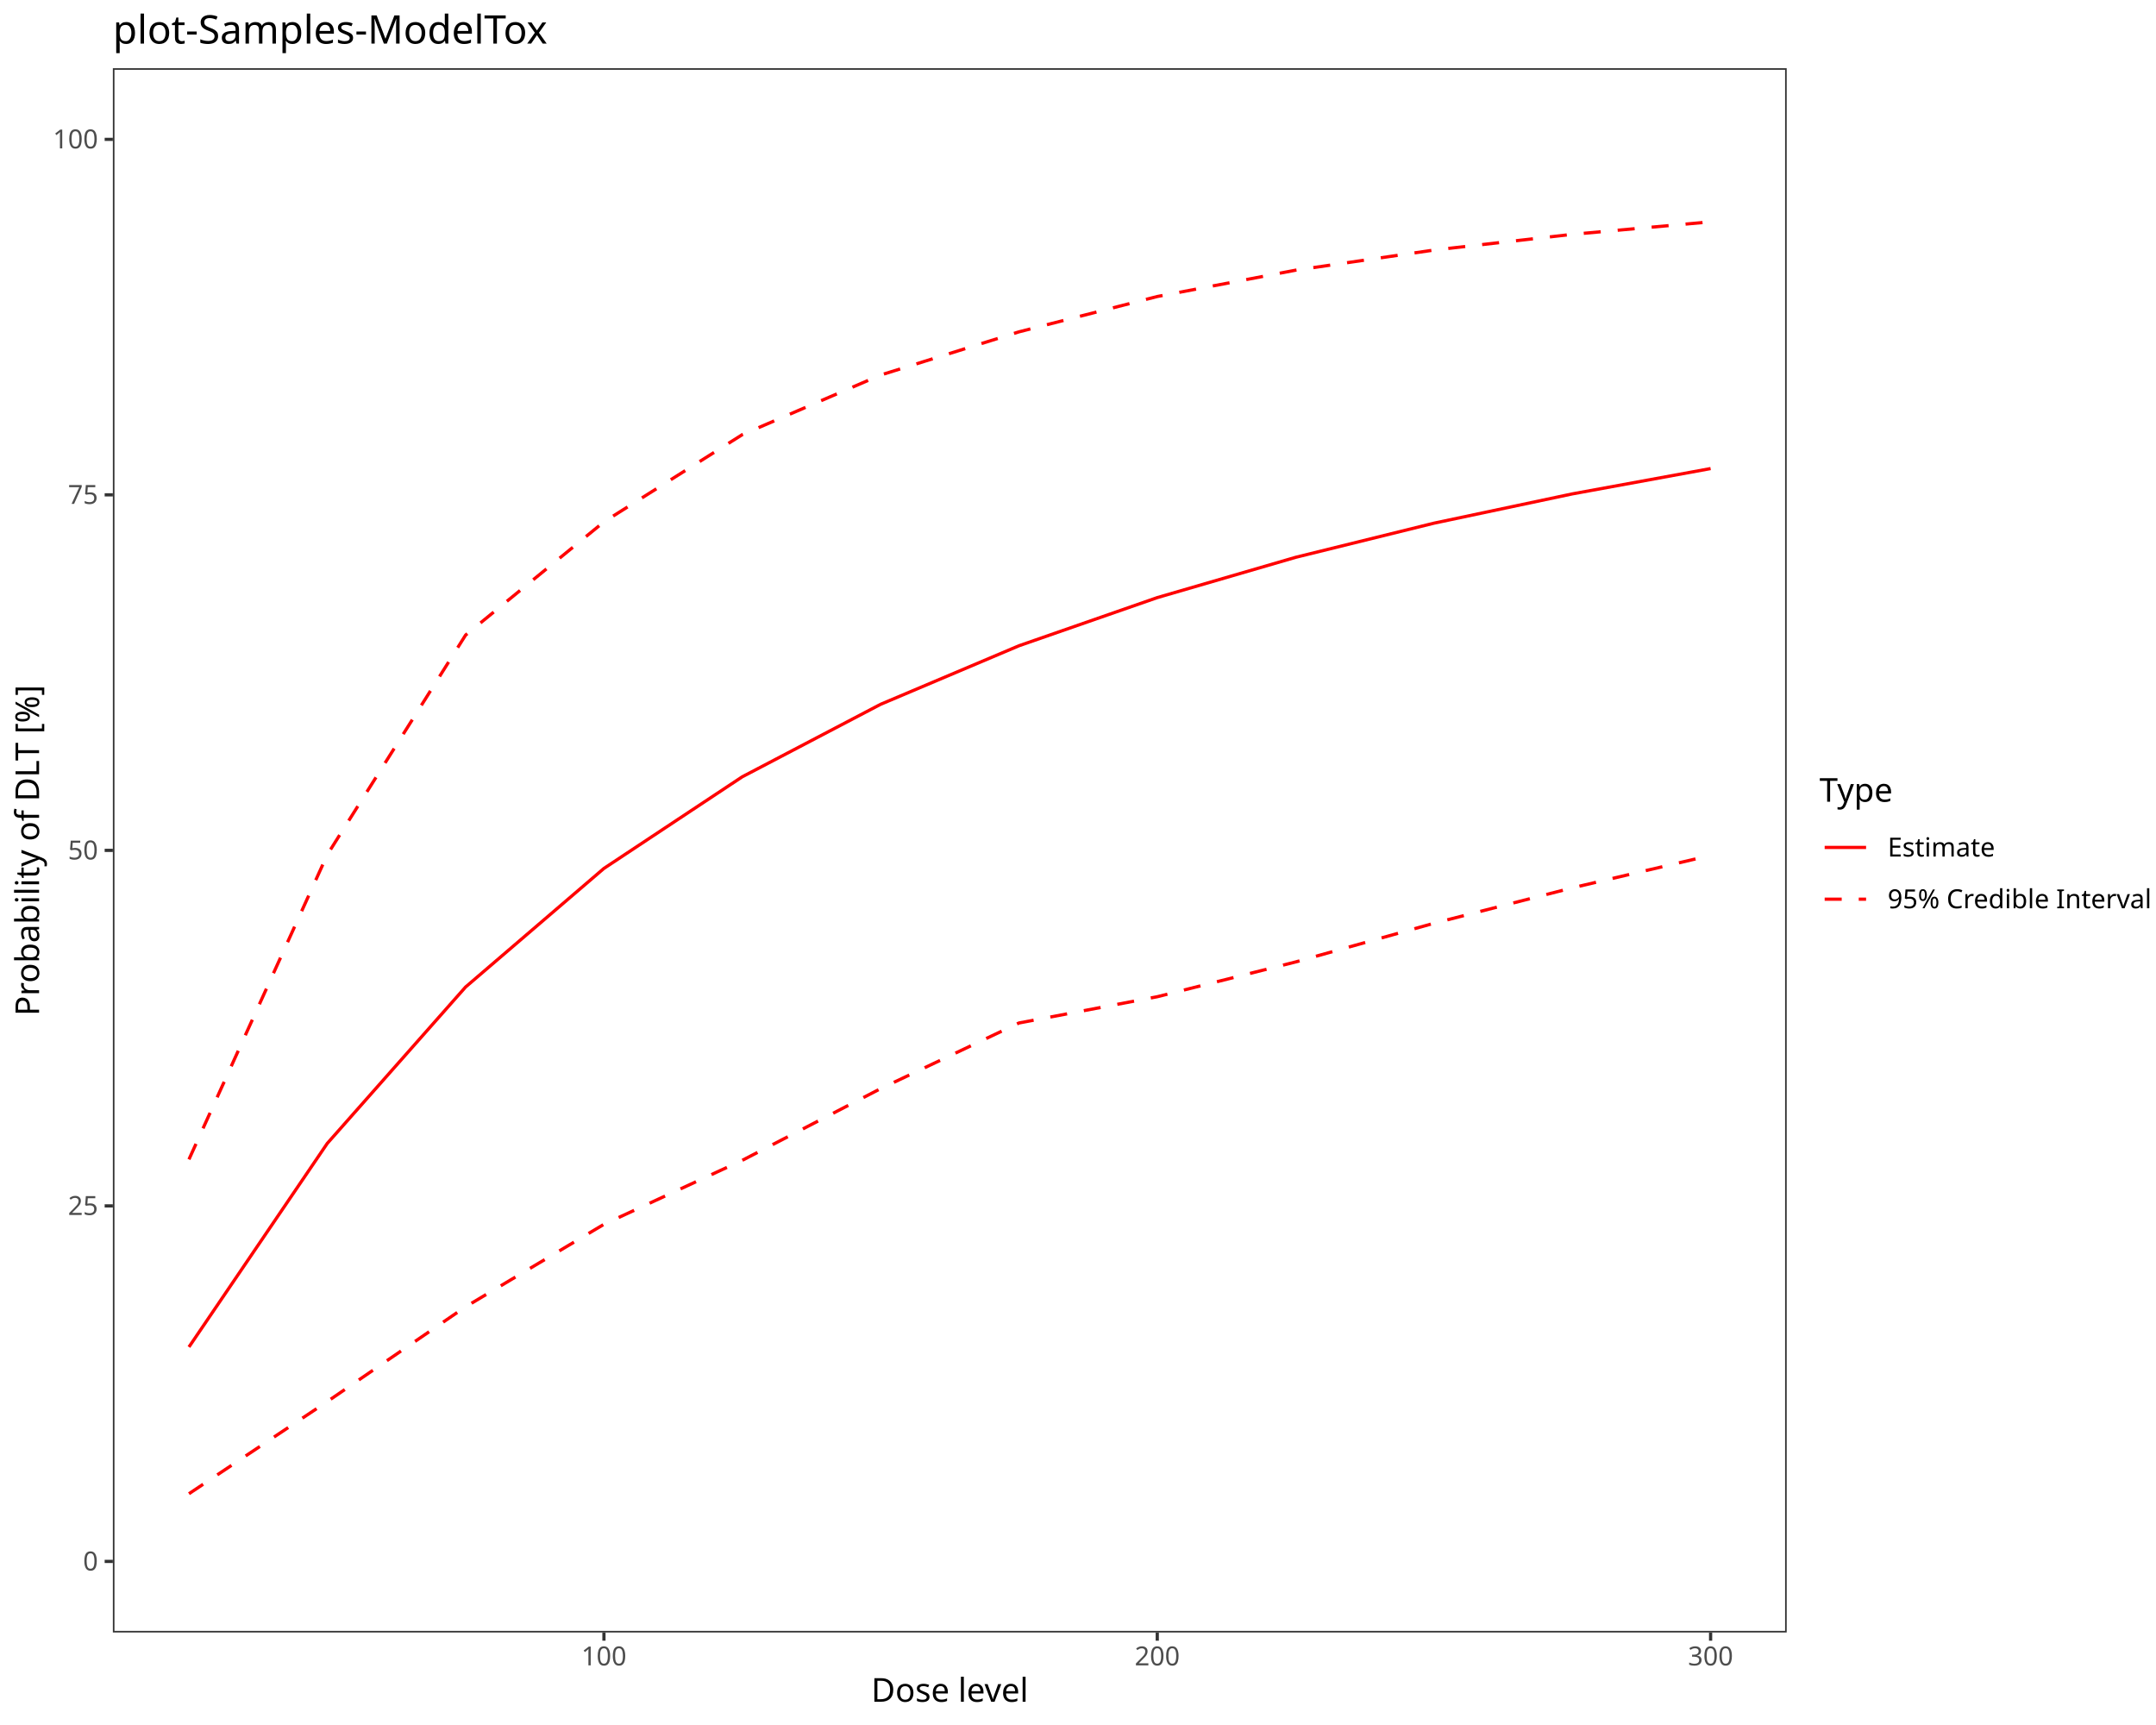
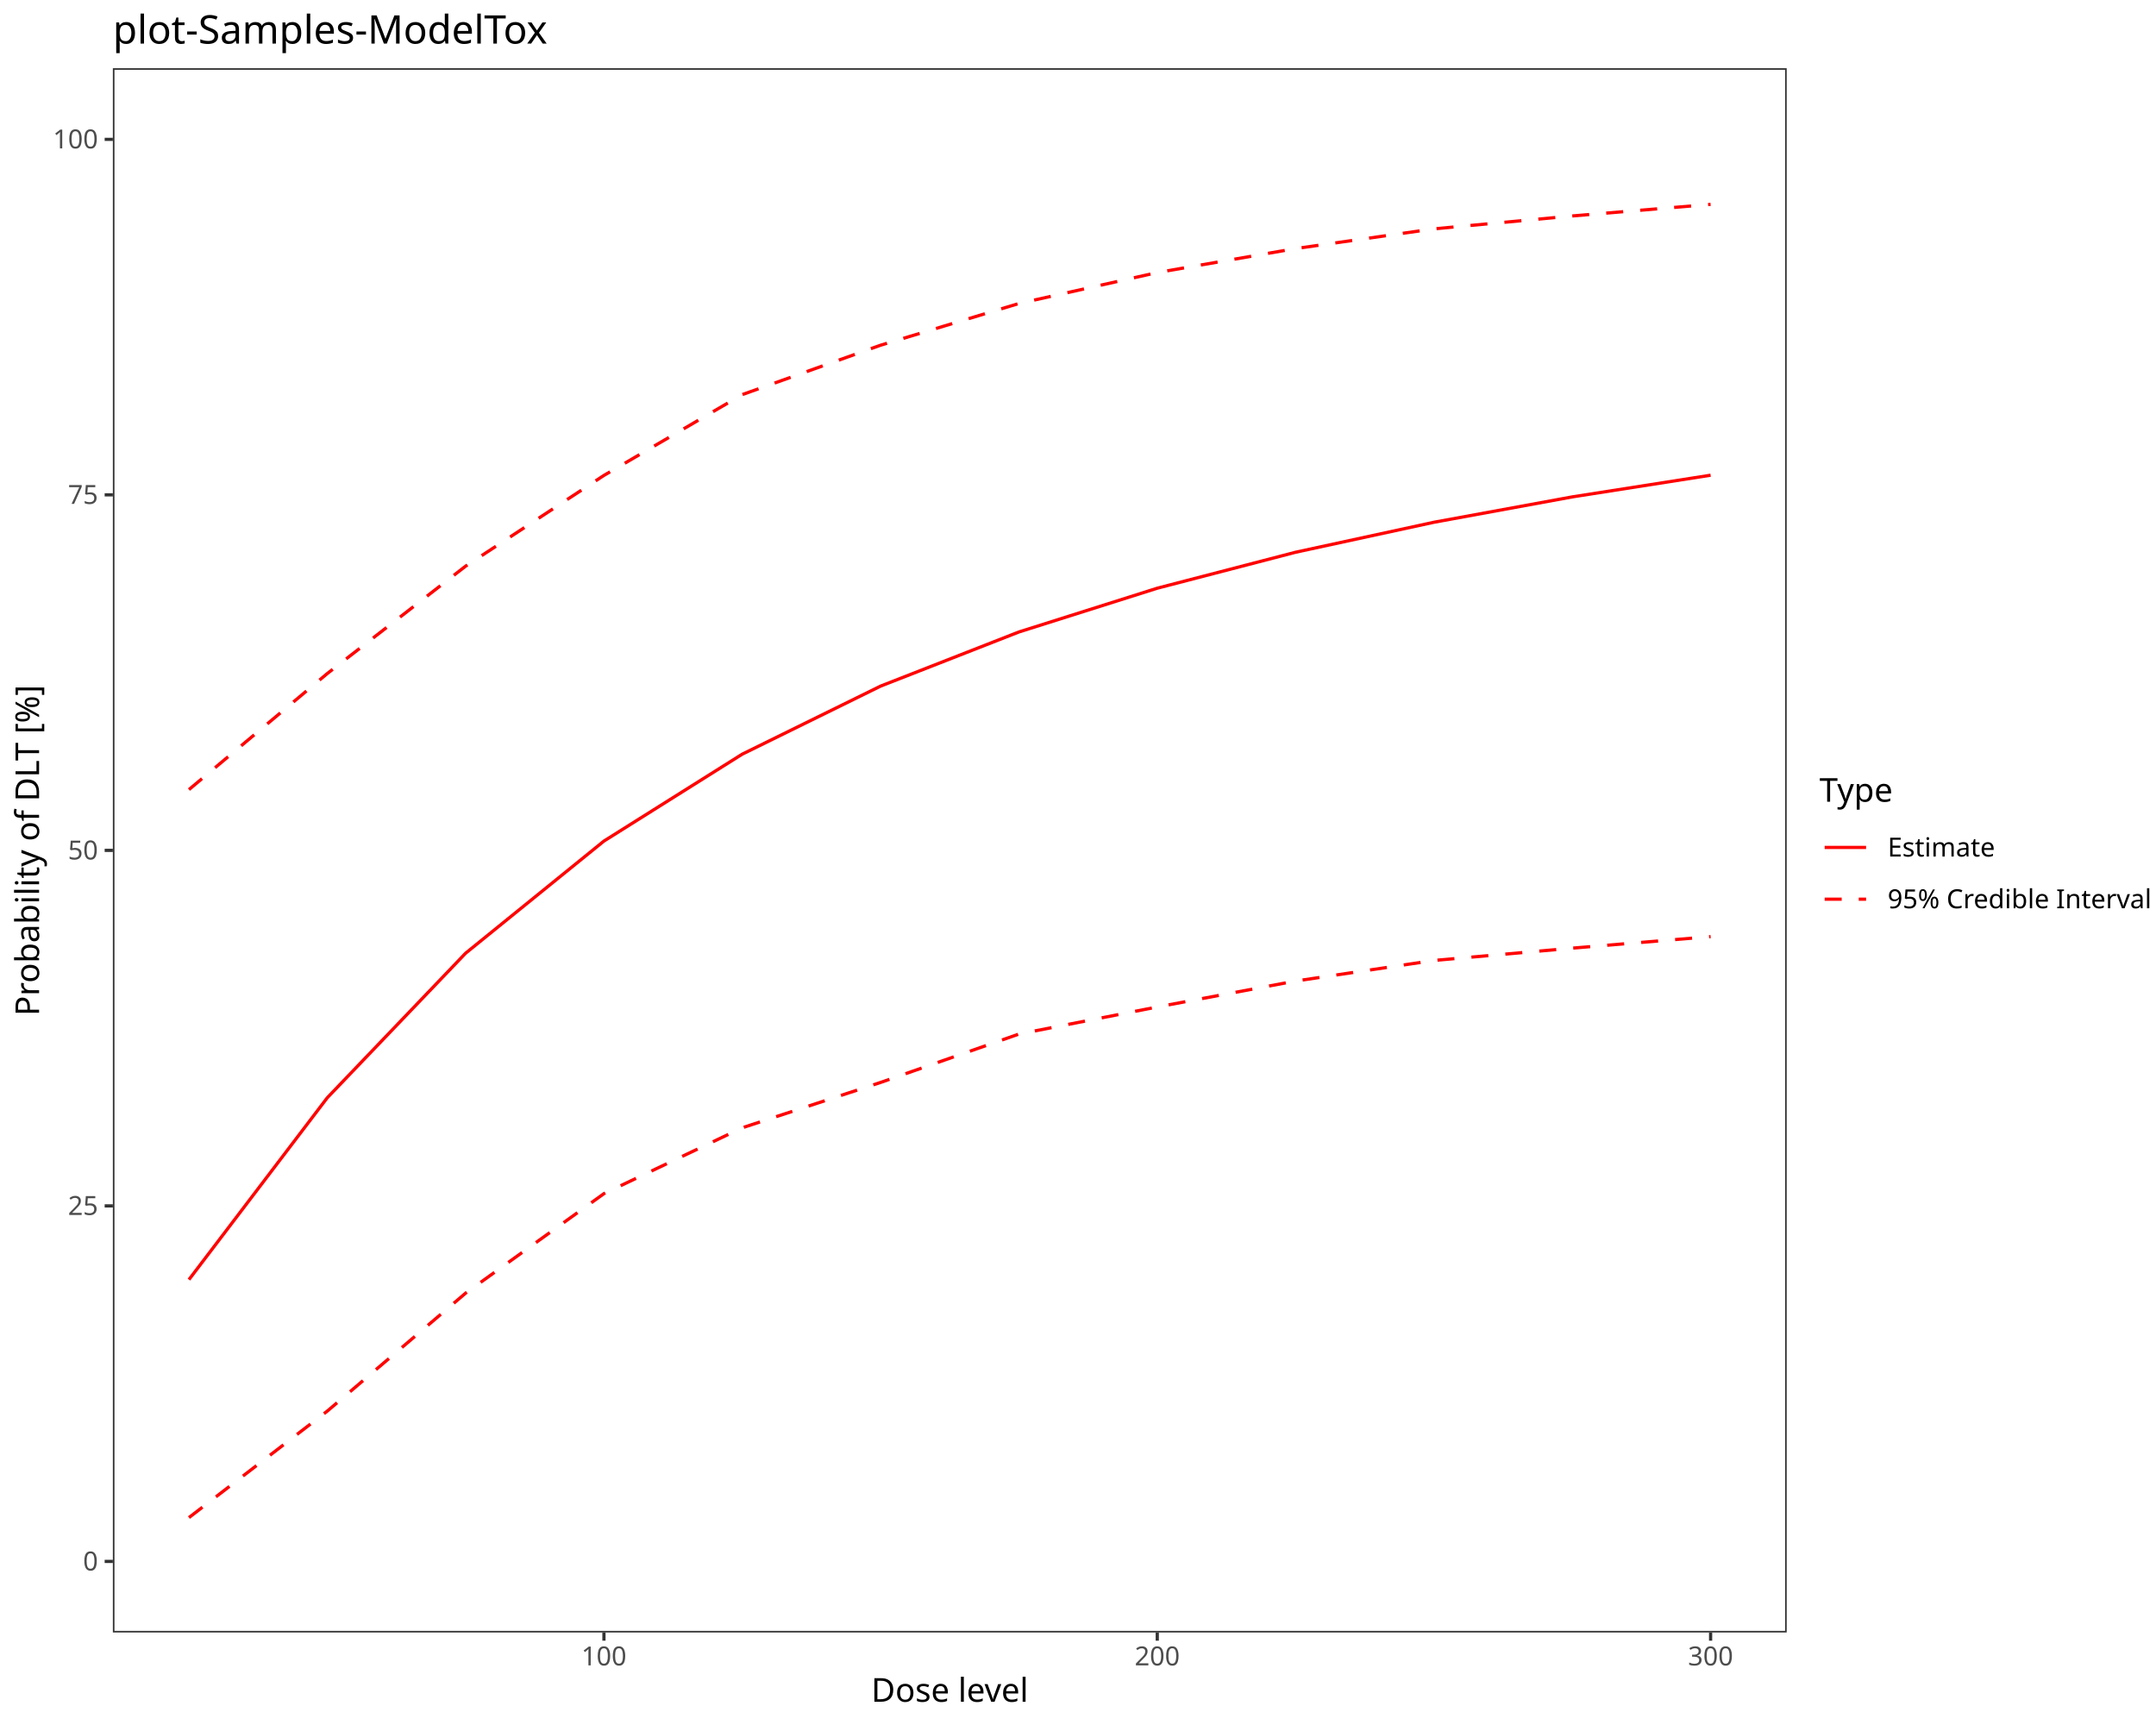
<svg xmlns="http://www.w3.org/2000/svg" class="svglite" data-engine-version="2.0" width="720.00pt" height="576.00pt" viewBox="0 0 720.00 576.00">
  <defs>
    <style type="text/css">
    .svglite line, .svglite polyline, .svglite polygon, .svglite path, .svglite rect, .svglite circle {
      fill: none;
      stroke: #000000;
      stroke-linecap: round;
      stroke-linejoin: round;
      stroke-miterlimit: 10.00;
    }
  </style>
  </defs>
  <rect width="100%" height="100%" style="stroke: none; fill: #FFFFFF;" />
  <defs>
    <clipPath id="cpMC4wMHw3MjAuMDB8MC4wMHw1NzYuMDA=">
      <rect x="0.00" y="0.00" width="720.00" height="576.00" />
    </clipPath>
  </defs>
  <g clip-path="url(#cpMC4wMHw3MjAuMDB8MC4wMHw1NzYuMDA=)">
    <rect x="0.00" y="0.00" width="720.00" height="576.00" style="stroke-width: 1.07; stroke: #FFFFFF; fill: #FFFFFF;" />
  </g>
  <defs>
    <clipPath id="cpMzcuNjl8NTk2LjY3fDIyLjc4fDU0NS4xMQ==">
      <rect x="37.69" y="22.78" width="558.98" height="522.33" />
    </clipPath>
  </defs>
  <g clip-path="url(#cpMzcuNjl8NTk2LjY3fDIyLjc4fDU0NS4xMQ==)">
    <rect x="37.69" y="22.78" width="558.98" height="522.33" style="stroke-width: 1.07; stroke: none; fill: #FFFFFF;" />
-     <polyline points="63.10,498.77 109.29,468.00 155.49,436.34 201.69,408.81 247.88,387.45 294.08,363.51 340.28,341.59 386.47,332.82 432.67,321.21 478.86,308.29 525.06,296.47 571.26,285.63 " style="stroke-width: 1.07; stroke: #FF0000; stroke-dasharray: 5.69,5.69; stroke-linecap: butt;" />
-     <polyline points="63.10,449.78 109.29,381.80 155.49,329.57 201.69,289.97 247.88,259.38 294.08,235.18 340.28,215.63 386.47,199.55 432.67,186.10 478.86,174.70 525.06,164.92 571.26,156.46 " style="stroke-width: 1.07; stroke: #FF0000; stroke-linecap: butt;" />
-     <polyline points="63.10,387.14 109.29,285.41 155.49,212.06 201.69,174.25 247.88,145.14 294.08,125.23 340.28,110.81 386.47,99.01 432.67,90.22 478.86,83.50 525.06,78.25 571.26,74.07 " style="stroke-width: 1.07; stroke: #FF0000; stroke-dasharray: 5.69,5.69; stroke-linecap: butt;" />
+     <polyline points="63.10,506.74 109.29,471.19 155.49,431.80 201.69,398.57 247.88,376.58 294.08,361.44 340.28,345.28 386.47,336.24 432.67,327.58 478.86,320.71 525.06,316.60 571.26,312.75 " style="stroke-width: 1.07; stroke: #FF0000; stroke-dasharray: 5.69,5.69; stroke-linecap: butt;" />
+     <polyline points="63.10,427.28 109.29,366.56 155.49,318.29 201.69,280.84 247.88,251.82 294.08,229.10 340.28,211.02 386.47,196.41 432.67,184.40 478.86,174.39 525.06,165.92 571.26,158.68 " style="stroke-width: 1.07; stroke: #FF0000; stroke-linecap: butt;" />
+     <polyline points="63.10,263.65 109.29,224.91 155.49,189.05 201.69,158.74 247.88,131.76 294.08,115.27 340.28,101.34 386.47,91.01 432.67,83.00 478.86,76.42 525.06,72.11 571.26,68.24 " style="stroke-width: 1.07; stroke: #FF0000; stroke-dasharray: 5.69,5.69; stroke-linecap: butt;" />
    <rect x="37.69" y="22.78" width="558.98" height="522.33" style="stroke-width: 1.07; stroke: #333333;" />
  </g>
  <g clip-path="url(#cpMC4wMHw3MjAuMDB8MC4wMHw1NzYuMDA=)">
    <text x="32.76" y="524.40" text-anchor="end" style="font-size: 8.80px; fill: #4D4D4D; font-family: sans;" textLength="4.89px" lengthAdjust="spacingAndGlyphs">0</text>
    <text x="32.76" y="405.69" text-anchor="end" style="font-size: 8.80px; fill: #4D4D4D; font-family: sans;" textLength="9.79px" lengthAdjust="spacingAndGlyphs">25</text>
    <text x="32.76" y="286.98" text-anchor="end" style="font-size: 8.80px; fill: #4D4D4D; font-family: sans;" textLength="9.79px" lengthAdjust="spacingAndGlyphs">50</text>
    <text x="32.76" y="168.26" text-anchor="end" style="font-size: 8.80px; fill: #4D4D4D; font-family: sans;" textLength="9.79px" lengthAdjust="spacingAndGlyphs">75</text>
    <text x="32.76" y="49.55" text-anchor="end" style="font-size: 8.80px; fill: #4D4D4D; font-family: sans;" textLength="14.68px" lengthAdjust="spacingAndGlyphs">100</text>
    <polyline points="34.95,521.37 37.69,521.37 " style="stroke-width: 1.07; stroke: #333333; stroke-linecap: butt;" />
    <polyline points="34.95,402.66 37.69,402.66 " style="stroke-width: 1.07; stroke: #333333; stroke-linecap: butt;" />
    <polyline points="34.95,283.95 37.69,283.95 " style="stroke-width: 1.07; stroke: #333333; stroke-linecap: butt;" />
    <polyline points="34.95,165.24 37.69,165.24 " style="stroke-width: 1.07; stroke: #333333; stroke-linecap: butt;" />
    <polyline points="34.95,46.53 37.69,46.53 " style="stroke-width: 1.07; stroke: #333333; stroke-linecap: butt;" />
    <polyline points="201.69,547.85 201.69,545.11 " style="stroke-width: 1.07; stroke: #333333; stroke-linecap: butt;" />
    <polyline points="386.47,547.85 386.47,545.11 " style="stroke-width: 1.07; stroke: #333333; stroke-linecap: butt;" />
    <polyline points="571.26,547.85 571.26,545.11 " style="stroke-width: 1.07; stroke: #333333; stroke-linecap: butt;" />
    <text x="201.69" y="556.10" text-anchor="middle" style="font-size: 8.80px; fill: #4D4D4D; font-family: sans;" textLength="14.68px" lengthAdjust="spacingAndGlyphs">100</text>
    <text x="386.47" y="556.10" text-anchor="middle" style="font-size: 8.80px; fill: #4D4D4D; font-family: sans;" textLength="14.68px" lengthAdjust="spacingAndGlyphs">200</text>
    <text x="571.26" y="556.10" text-anchor="middle" style="font-size: 8.80px; fill: #4D4D4D; font-family: sans;" textLength="14.68px" lengthAdjust="spacingAndGlyphs">300</text>
    <text x="317.18" y="568.24" text-anchor="middle" style="font-size: 11.00px; font-family: sans;" textLength="51.37px" lengthAdjust="spacingAndGlyphs">Dose level</text>
    <text transform="translate(13.05,283.95) rotate(-90)" text-anchor="middle" style="font-size: 11.00px; font-family: sans;" textLength="106.38px" lengthAdjust="spacingAndGlyphs">Probability of DLT [%]</text>
    <rect x="607.62" y="259.00" width="106.90" height="49.89" style="stroke-width: 1.07; stroke: none; fill: #FFFFFF;" />
    <text x="607.62" y="267.71" style="font-size: 11.00px; font-family: sans;" textLength="24.46px" lengthAdjust="spacingAndGlyphs">Type</text>
    <rect x="607.62" y="274.33" width="17.28" height="17.28" style="stroke-width: 1.07; stroke: none; fill: #FFFFFF;" />
    <line x1="609.35" y1="282.97" x2="623.18" y2="282.97" style="stroke-width: 1.07; stroke: #FF0000; stroke-linecap: butt;" />
    <rect x="607.62" y="291.61" width="17.28" height="17.28" style="stroke-width: 1.07; stroke: none; fill: #FFFFFF;" />
    <line x1="609.35" y1="300.25" x2="623.18" y2="300.25" style="stroke-width: 1.07; stroke: #FF0000; stroke-dasharray: 5.69,5.69; stroke-linecap: butt;" />
    <text x="630.38" y="286.00" style="font-size: 8.80px; font-family: sans;" textLength="34.24px" lengthAdjust="spacingAndGlyphs">Estimate</text>
    <text x="630.38" y="303.28" style="font-size: 8.80px; font-family: sans;" textLength="84.14px" lengthAdjust="spacingAndGlyphs">95% Credible Interval</text>
    <text x="37.69" y="14.56" style="font-size: 13.20px; font-family: sans;" textLength="139.41px" lengthAdjust="spacingAndGlyphs">plot-Samples-ModelTox</text>
  </g>
</svg>
